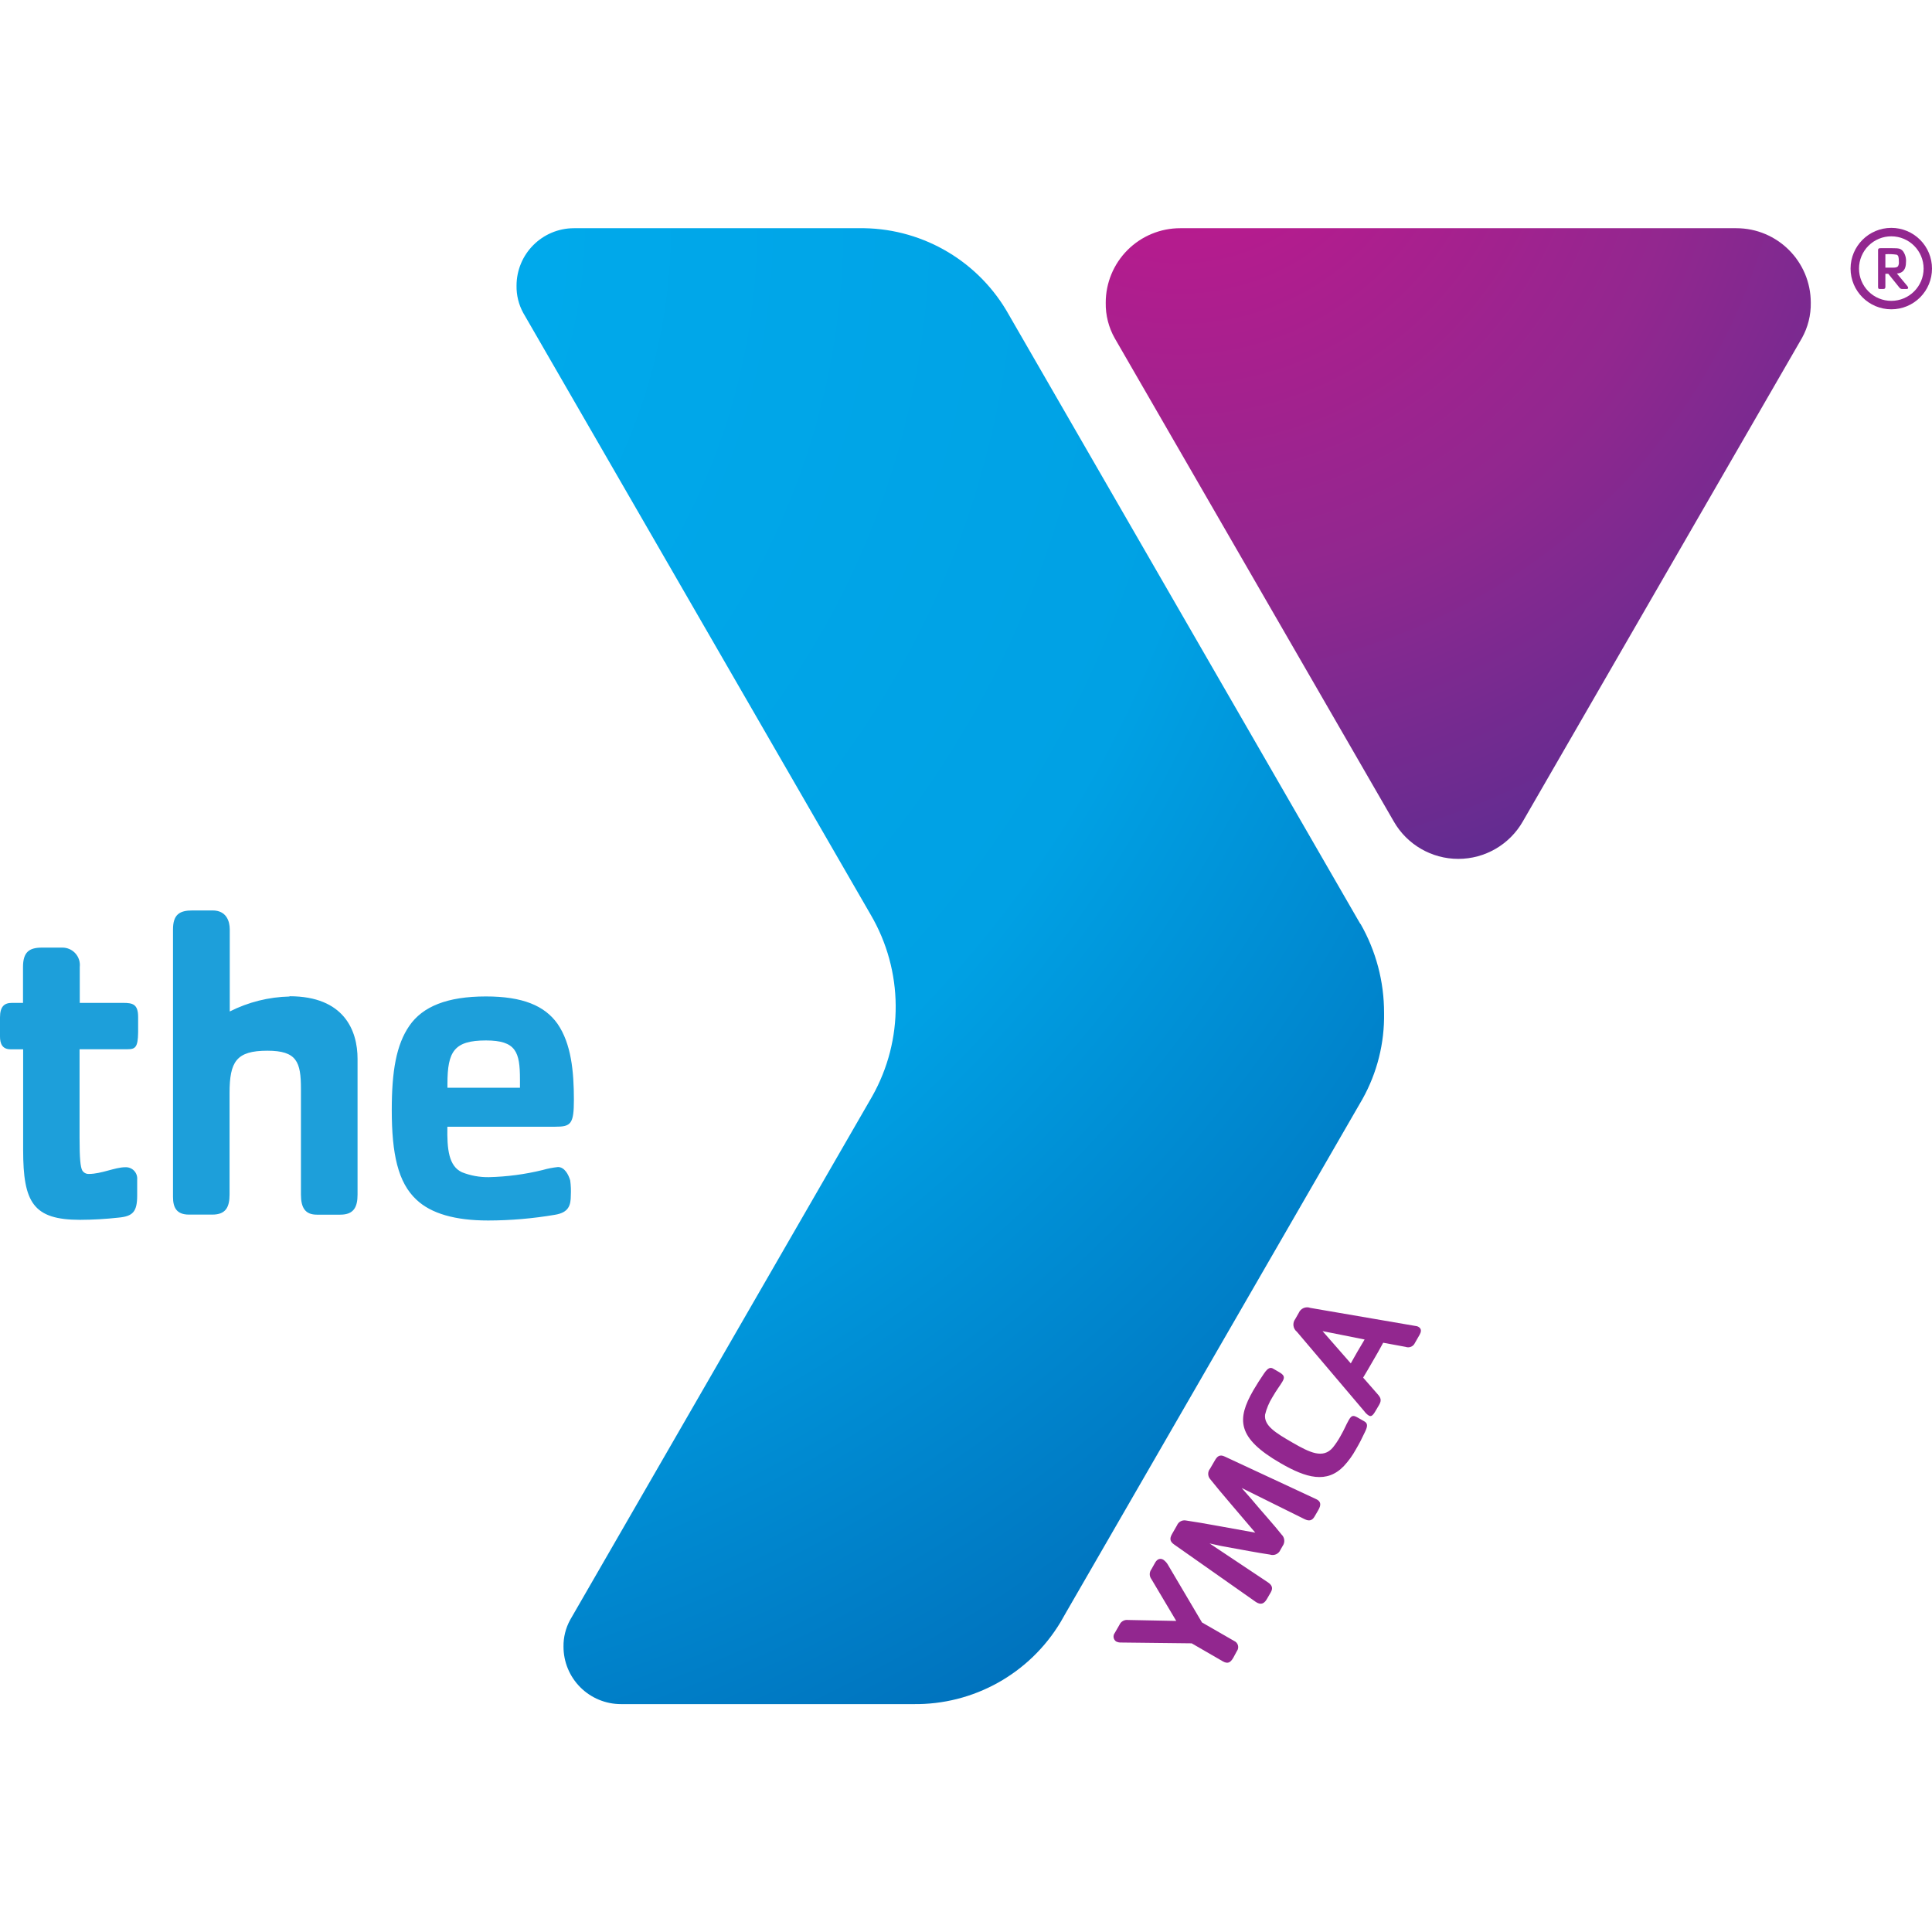
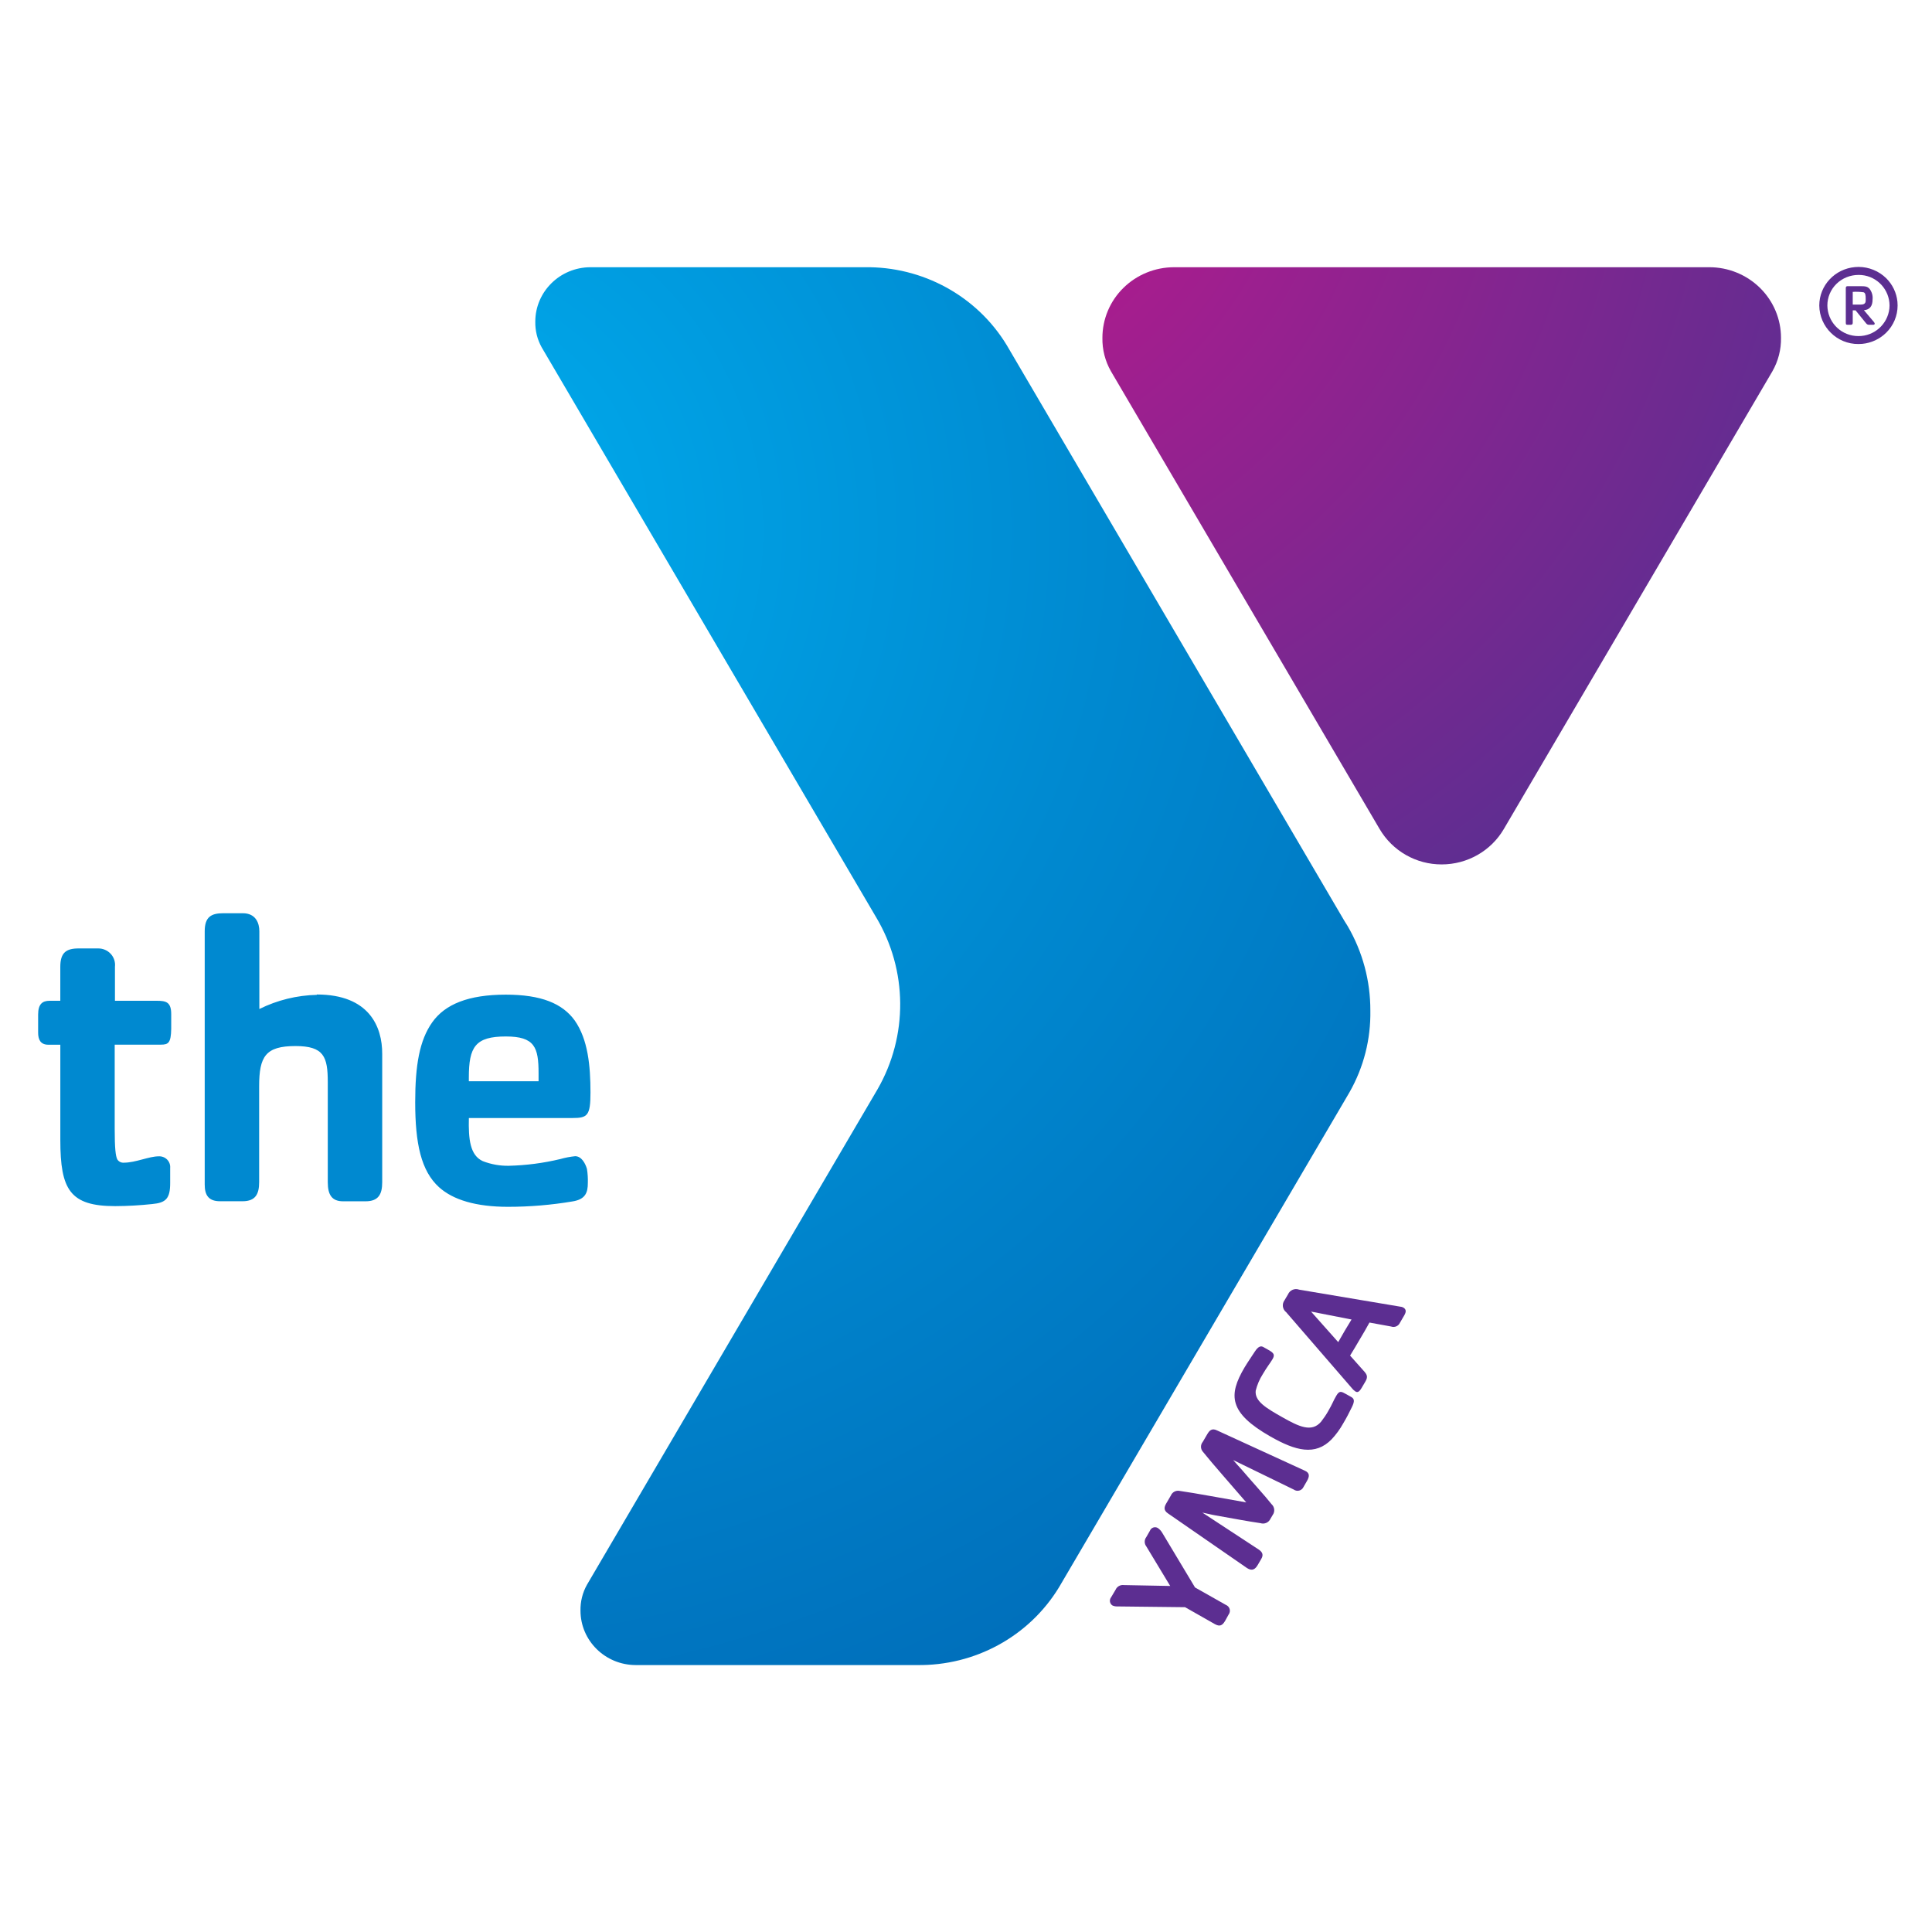
- <svg xmlns="http://www.w3.org/2000/svg" aria-labelledby="svg-icon-logo-title" version="1.1" id="svg113" viewBox="0 0 288 288">
-   <defs id="defs97">
-     <radialGradient id="blue-triangle" cx="732.01" cy="51.27" r="82.84" gradientTransform="matrix(1.6 0 0 1.6 -995.34 -106.13)" gradientUnits="userSpaceOnUse">
-       <stop offset="0" stop-color="#c6168d" id="stop9" />
-       <stop offset=".58" stop-color="#92278f" id="stop11" />
-       <stop offset="1" stop-color="#5c2d91" id="stop13" />
+ <svg xmlns="http://www.w3.org/2000/svg" class="favicon colorway-blue" viewBox="-1.5 -10.5 76 76" version="1.1">
+   <defs>
+     <radialGradient cx="-28.53%" cy="-30.828%" fx="-28.53%" fy="-30.828%" r="165.5%" gradientTransform="matrix(.88 0 0 1 -.034 0)" id="a">
+       <stop stop-color="#c6168d" offset="0%" />
+       <stop stop-color="#5c2e91" offset="100%" />
    </radialGradient>
-     <radialGradient id="blue-y" cx="632.41" cy="66.12" r="180" gradientTransform="matrix(1.6 0 0 1.6 -995.34 -106.13)" gradientUnits="userSpaceOnUse">
-       <stop offset="0" stop-color="#00aeef" id="stop16" />
-       <stop offset=".58" stop-color="#00a1e4" id="stop18" />
-       <stop offset="1" stop-color="#0061af" id="stop20" />
-     </radialGradient>
-     <radialGradient id="green-triangle" cx="639.71" cy="48.21" r="95.67" gradientTransform="matrix(1.6 0 0 1.6 -888.77 -106.13)" gradientUnits="userSpaceOnUse">
-       <stop offset="0" stop-color="#00aeef" id="stop23" />
-       <stop offset=".69" stop-color="#0095da" id="stop25" />
-       <stop offset="1" stop-color="#0066b3" id="stop27" />
-     </radialGradient>
-     <radialGradient id="green-y" cx="591.14" cy="92.06" r="210.18" gradientTransform="matrix(1.6 0 0 1.6 -888.77 -106.13)" gradientUnits="userSpaceOnUse">
-       <stop offset="0" stop-color="#27bdbe" id="stop30" />
-       <stop offset=".28" stop-color="#0fb2a5" id="stop32" />
-       <stop offset=".44" stop-color="#00ab95" id="stop34" />
-       <stop offset="1" stop-color="#006161" id="stop36" />
-     </radialGradient>
-     <radialGradient id="orange-triangle" cx="900.86" cy="48.21" r="95.66" gradientTransform="matrix(1.6 0 0 1.6 -1306.74 -106.13)" gradientUnits="userSpaceOnUse">
-       <stop offset="0" stop-color="#3ec2cf" id="stop39" />
-       <stop offset=".58" stop-color="#00ae9f" id="stop41" />
-       <stop offset="1" stop-color="#008c76" id="stop43" />
-     </radialGradient>
-     <radialGradient id="orange-y" cx="826.98" cy="66.12" r="196.9" gradientTransform="matrix(1.6 0 0 1.6 -1306.74 -106.13)" gradientUnits="userSpaceOnUse">
-       <stop offset="0" stop-color="#fcaf17" id="stop46" />
-       <stop offset=".22" stop-color="#fbac18" id="stop48" />
-       <stop offset=".41" stop-color="#faa119" id="stop50" />
-       <stop offset=".59" stop-color="#f78f1c" id="stop52" />
-       <stop offset=".75" stop-color="#f47920" id="stop54" />
-       <stop offset=".83" stop-color="#f07421" id="stop56" />
-       <stop offset=".93" stop-color="#e66525" id="stop58" />
-       <stop offset=".98" stop-color="#dd5928" id="stop60" />
-     </radialGradient>
-     <radialGradient id="purple-triangle" cx="770.63" cy="48.21" r="95.67" gradientTransform="matrix(1.6 0 0 1.6 -1098.3 -106.13)" gradientUnits="userSpaceOnUse">
-       <stop offset=".01" stop-color="#f15a22" id="stop63" />
-       <stop offset=".48" stop-color="#ed1c24" id="stop65" />
-       <stop offset="1" stop-color="#a92c31" id="stop67" />
-     </radialGradient>
-     <radialGradient id="purple-y" cx="696.75" cy="66.12" r="180" gradientTransform="matrix(1.6 0 0 1.6 -1098.3 -106.13)" gradientUnits="userSpaceOnUse">
-       <stop offset="0" stop-color="#c6168d" id="stop70" />
-       <stop offset=".58" stop-color="#92278f" id="stop72" />
-       <stop offset="1" stop-color="#5c2d91" id="stop74" />
-     </radialGradient>
-     <radialGradient id="red-triangle" cx="161.35" cy="-31.59" r="132.23" gradientUnits="userSpaceOnUse">
-       <stop offset="0" stop-color="#fdb913" id="stop77" />
-       <stop offset=".48" stop-color="#faa61a" id="stop79" />
-       <stop offset=".62" stop-color="#f9a11b" id="stop81" />
-       <stop offset=".79" stop-color="#f7921d" id="stop83" />
-       <stop offset=".97" stop-color="#f47a20" id="stop85" />
-       <stop offset=".97" stop-color="#f47920" id="stop87" />
-     </radialGradient>
-     <radialGradient id="red-y" cx="16.84" cy="-0.3" r="288.1" gradientUnits="userSpaceOnUse">
-       <stop offset=".01" stop-color="#f15a22" id="stop90" />
-       <stop offset=".5" stop-color="#ed1c24" id="stop92" />
-       <stop offset="1" stop-color="#a92c31" id="stop94" />
+     <radialGradient cx="-15.353%" cy="18.713%" fx="-15.353%" fy="18.713%" r="193.283%" gradientTransform="matrix(1 0 0 .59743 0 .075)" id="b">
+       <stop stop-color="#00aeef" offset="0%" />
+       <stop stop-color="#0089d0" offset="44%" />
+       <stop stop-color="#0060af" offset="100%" />
    </radialGradient>
  </defs>
-   <style id="style99">.trademark{fill:#92278f}</style>{% if icon_title %}{% endif %} {% if icon_description %}{% endif %}<g id="g203" transform="translate(0 33.968)">
-     <path d="M258.83.05h-82.89a11.1 11.1 0 0 0-11.11 11.11 10.38 10.38 0 0 0 1.33 5.27l41.61 72.06a11.08 11.08 0 0 0 19.23 0l41.61-72.06a10.47 10.47 0 0 0 1.32-5.27A11.1 11.1 0 0 0 258.83.05z" fill="url(#blue-triangle)" id="path101" style="fill:url(#blue-triangle)" />
-     <path class="trademark" d="M275.86 6.07A6.08 6.08 0 0 1 281.94 0 6.06 6.06 0 0 1 288 6.07a6.06 6.06 0 0 1-6.06 6.07 6.08 6.08 0 0 1-6.08-6.07zm1.26 0a4.81 4.81 0 0 0 4.82 4.81 4.82 4.82 0 0 0 4.81-4.81 4.82 4.82 0 0 0-4.81-4.81 4.81 4.81 0 0 0-4.82 4.81z" id="path103" />
-     <path class="trademark" d="M284.22 9.11h-.58a.53.53 0 0 1-.51-.22l-1.65-2.05h-.43v1.95c0 .24-.1.32-.32.32h-.4c-.27 0-.37 0-.37-.32V3.33c0-.29.18-.3.37-.3h1.76c1 0 1.2.05 1.56.41a2.43 2.43 0 0 1 .47 1.7c0 1-.42 1.6-1.35 1.67l1.56 1.87c.18.21.15.43-.11.43zM282.74 4a7.78 7.78 0 0 0-1.69-.07v2h1.16c.41 0 .61-.07.72-.21a1.06 1.06 0 0 0 .13-.66c0-.67-.06-.95-.32-1.06Z" id="path105" />
-     <path d="M129.78 102.36zm73 1.39-.46-.79-51.42-89.12-.9-1.56A25.17 25.17 0 0 0 128 .05H85.55A8.57 8.57 0 0 0 77 8.62a8.13 8.13 0 0 0 1 4.06l51.79 89.7a27.16 27.16 0 0 1 .21 27.11l-45 78a8.07 8.07 0 0 0-1 4 8.56 8.56 0 0 0 8.57 8.57h43.53a25.2 25.2 0 0 0 22-12.23l.89-1.56 43.3-75 .81-1.4a25.4 25.4 0 0 0 3.22-12.85 26.63 26.63 0 0 0-3.51-13.27z" fill="url(#blue-y)" id="path107" style="fill:url(#blue-y)" />
-     <path d="M83.18 140a13.3 13.3 0 0 0-2.31.45 37.41 37.41 0 0 1-8 1.06 10.46 10.46 0 0 1-4-.73c-2-.92-2.24-3.49-2.18-6.79h16.09c2.31 0 2.77-.39 2.77-4 0-4.22-.39-8.37-2.44-11.34-1.91-2.7-5.2-4.08-10.67-4.08-5.8 0-9.43 1.51-11.4 4.35-1.97 2.84-2.64 6.78-2.64 12.58 0 6.53.92 10.82 3.69 13.38 2.17 2.05 5.74 3.09 10.68 3.09a59.85 59.85 0 0 0 9.94-.85c2.05-.33 2.38-1.38 2.38-2.9A11.73 11.73 0 0 0 85 142c-.24-.84-.83-2-1.82-2zM66.7 127.58c0-4.81 1-6.45 5.74-6.45 4.48 0 5.07 1.71 5.07 5.79v1.26H66.7Zm-23.54-13a20.83 20.83 0 0 0-8.91 2.23v-12.23c0-1.25-.52-2.83-2.56-2.83h-3c-1.91 0-2.9.59-2.9 2.83v39.88c0 1.58.53 2.63 2.38 2.63h3.49c2 0 2.56-1.12 2.56-3V129c0-4.72 1-6.34 5.64-6.34 4.4 0 5 1.68 5 5.69v15.75c0 2 .66 3 2.37 3h3.5c2 0 2.57-1.12 2.57-3v-20.2c.01-4.29-2.04-9.36-10.14-9.36zM19 122.44h-7.14v13.25c0 3.09.13 4.28.4 4.81a1.09 1.09 0 0 0 1 .53c1.85 0 3.89-1 5.41-1a1.69 1.69 0 0 1 1.78 1.84v2.37c0 2.44-.66 3.1-2.77 3.3a53.79 53.79 0 0 1-5.73.33c-7 0-8.5-2.57-8.5-10.42v-15H1.58c-1.25 0-1.58-.86-1.58-1.91v-2.84c0-1.65.66-2.17 1.78-2.17h1.65v-5.34c0-2.24.92-2.9 2.83-2.9h3a2.6 2.6 0 0 1 2.63 2.9v5.34h6.46c1.45 0 2.24.2 2.24 2.11v2.3c-.03 2.23-.43 2.5-1.59 2.5z" fill="#1d9fda" id="path109" />
-     <path d="m174.13 199.34 5.05 8.55 4.78 2.75a1 1 0 0 1 .42 1.52l-.54 1c-.43.73-.83.95-1.6.5l-4.6-2.66-10.48-.12a1.54 1.54 0 0 1-.77-.15.88.88 0 0 1-.21-1.28l.69-1.2a1.23 1.23 0 0 1 1.29-.73l7.18.14-3.7-6.23a1.21 1.21 0 0 1 0-1.47l.56-1c.34-.58.8-.67 1.22-.42a2.35 2.35 0 0 1 .71.8zm22.38-8.19-.54.93c-.38.67-.85.72-1.5.41l-9.38-4.65c.39.46.95 1.08 1.38 1.57 1.67 2 3.5 4 4.57 5.37a1.3 1.3 0 0 1 .16 1.71l-.33.58a1.26 1.26 0 0 1-1.56.7c-1.71-.25-4.41-.76-7-1.23-.65-.11-1.44-.33-2-.43l8.7 5.8c.6.41.8.85.41 1.51l-.54.93c-.39.69-.86 1-1.65.5l-12.23-8.6c-.76-.53-.56-1.07-.25-1.61l.7-1.22a1.2 1.2 0 0 1 1.34-.73c2.53.36 6.94 1.22 10.33 1.81-2.21-2.63-5.16-6-6.74-8a1.2 1.2 0 0 1 0-1.53l.71-1.22c.31-.54.68-1 1.51-.58l13.59 6.33c.81.37.72.96.32 1.65zm6.96-11.65c-.48 1-.75 1.57-1.35 2.59a12.41 12.41 0 0 1-1.78 2.47c-2.54 2.66-5.6 1.81-9.44-.41-6.53-3.77-6.56-6.54-4.06-10.88.59-1 .95-1.55 1.57-2.47.62-.92 1-1 1.45-.7l.73.42c.8.46 1 .75.58 1.46-.42.71-.82 1.16-1.5 2.34a8.86 8.86 0 0 0-1.09 2.6c-.17 1.64 1.56 2.7 4.11 4.17 2.55 1.47 4.54 2.45 6 .72a11.76 11.76 0 0 0 1.1-1.64c.68-1.18.81-1.65 1.28-2.47.47-.82.75-.69 1.55-.22l.74.42c.49.28.58.65.11 1.6zm8.15-14.5-.7 1.22a1.1 1.1 0 0 1-1.38.59l-3.35-.62c-.53 1-.93 1.68-1.5 2.66-.57.98-1 1.75-1.49 2.54l2.1 2.4c.49.55.72.92.28 1.67l-.59 1c-.44.75-.7.75-1 .55a2.29 2.29 0 0 1-.59-.57l-10.08-11.89a1.36 1.36 0 0 1-.24-1.89l.52-.91a1.36 1.36 0 0 1 1.74-.75l15.66 2.69a1.24 1.24 0 0 1 .39.1c.61.32.44.83.23 1.21zm-14.47-.54 4.21 4.81c.3-.51.62-1.13 1-1.77.38-.64.69-1.15 1.06-1.79z" fill="#92278f" id="path111" />
+   <g stroke="none" stroke-width="1" fill="none" fill-rule="evenodd">
+     <g transform="translate(-150 -377)">
+       <g transform="translate(150 377)">
+         <path d="M21.126 34.982a3.35 3.35 0 0 0-.584.112 9.693 9.693 0 0 1-2.032.265 2.698 2.698 0 0 1-1.016-.182c-.508-.23-.569-.872-.55-1.697h4.083c.584 0 .701-.097.701-1 0-1.056-.099-2.09-.617-2.833-.485-.674-1.323-1.02-2.713-1.02-1.473 0-2.392.378-2.895 1.088-.503.71-.67 1.694-.67 3.143 0 1.632.233 2.704.937 3.343.553.5 1.458.772 2.712.772.851 0 1.701-.071 2.54-.212.508-.082.602-.345.602-.725a2.884 2.884 0 0 0-.035-.554c-.061-.21-.211-.5-.463-.5Zm-4.183-3.098c0-1.202.254-1.612 1.455-1.612 1.138 0 1.288.427 1.288 1.447v.315h-2.743v-.15Zm-5.981-3.249a5.358 5.358 0 0 0-2.26.557v-3.06c0-.313-.135-.708-.653-.708h-.762c-.483 0-.734.148-.734.708v9.964c0 .395.132.658.602.658h.886c.508 0 .653-.28.653-.75v-3.77c0-1.18.254-1.585 1.43-1.585 1.117 0 1.27.42 1.27 1.422v3.935c0 .5.165.75.602.75h.886c.508 0 .653-.28.653-.75V30.96c.005-1.072-.513-2.339-2.573-2.339v.015Zm-6.136 1.96H3.012v3.31c0 .772.036 1.07.102 1.202a.276.276 0 0 0 .254.13c.47 0 .988-.25 1.374-.25a.433.433 0 0 1 .333.128c.087.088.13.21.119.332v.592c0 .61-.168.775-.704.825-.484.052-.97.08-1.457.082-1.778 0-2.16-.642-2.16-2.601v-3.748h-.47c-.32 0-.403-.215-.403-.478v-.71c0-.411.168-.541.452-.541h.42v-1.335c0-.56.233-.724.72-.724h.762a.665.665 0 0 1 .502.213.643.643 0 0 1 .166.511v1.335h1.644c.368 0 .569.05.569.527v.575c-.01.557-.112.624-.41.624Z" fill="#0089d0" fill-rule="nonzero" />
+         <path d="M44.048 49.61c.074.051.134.119.178.197l1.283 2.139 1.214.687a.247.247 0 0 1 .107.38l-.138.25c-.11.182-.208.234-.404.125l-1.17-.665-2.66-.03a.43.43 0 0 1-.198-.038.22.22 0 0 1-.053-.32l.178-.3a.31.31 0 0 1 .325-.182l1.823.035-.94-1.556a.3.3 0 0 1 0-.368l.143-.25a.212.212 0 0 1 .13-.125.216.216 0 0 1 .182.02Zm2.332-3.839 3.449 1.582c.206.09.183.238.081.41l-.134.232a.257.257 0 0 1-.384.1l-2.382-1.16c.099.116.24.27.35.393.427.5.89 1 1.16 1.342.122.111.141.294.044.427l-.086.145a.322.322 0 0 1-.394.175c-.437-.062-1.123-.19-1.778-.307-.165-.028-.366-.083-.508-.108l2.212 1.45c.153.102.201.212.104.374l-.137.235c-.101.173-.22.25-.419.125l-3.111-2.151c-.193-.13-.145-.265-.066-.4l.178-.305a.306.306 0 0 1 .343-.182c.64.09 1.762.305 2.623.452-.561-.657-1.313-1.5-1.712-1.999a.296.296 0 0 1 0-.38l.18-.307c.08-.133.173-.25.387-.143Zm1.841-3.268.186.105c.203.115.254.187.147.365-.107.177-.208.29-.379.582a2.18 2.18 0 0 0-.279.652c-.043.41.396.675 1.046 1.042.65.368 1.154.612 1.524.18a3.39 3.39 0 0 0 .277-.41c.173-.295.203-.412.325-.617.122-.205.19-.172.396-.055l.186.105c.127.07.147.163.03.4-.124.25-.193.392-.345.647-.124.223-.275.43-.45.617-.645.665-1.424.453-2.4-.102-1.658-.942-1.666-1.637-1.03-2.719.151-.25.253-.387.4-.617.148-.23.254-.25.366-.175Zm1.384-2.271 3.985.67a.257.257 0 0 1 .1.027c.154.077.111.205.058.3l-.178.305a.278.278 0 0 1-.35.147l-.849-.155c-.134.25-.239.42-.383.665-.145.245-.254.437-.379.634l.534.6c.124.135.182.23.07.417l-.147.25c-.111.19-.18.188-.254.14a.62.62 0 0 1-.147-.142l-2.57-2.971a.339.339 0 0 1-.064-.472l.135-.228a.345.345 0 0 1 .44-.187Zm.468.862 1.069 1.202c.076-.13.16-.283.254-.443.094-.16.175-.287.27-.447l-1.593-.312Z" fill="#5c2e91" fill-rule="nonzero" />
+         <path d="M65.738.012H44.686c-.748 0-1.466.293-1.995.814a2.752 2.752 0 0 0-.825 1.963c-.009.46.107.915.336 1.316L52.77 22.111a2.825 2.825 0 0 0 2.443 1.393c1.01 0 1.941-.532 2.444-1.393L68.222 4.105a2.56 2.56 0 0 0 .338-1.316c0-.737-.296-1.443-.826-1.964a2.843 2.843 0 0 0-1.996-.813Z" fill="url(#a)" />
+         <path d="M51.386 25.727 38.326 3.458l-.229-.39C36.923 1.142 34.793-.023 32.51.012H21.728c-1.2.003-2.171.961-2.171 2.142-.007.354.08.704.254 1.014l13.153 22.414a6.687 6.687 0 0 1 .054 6.771l-11.43 19.49c-.173.31-.26.66-.253 1.015 0 1.182.974 2.141 2.176 2.141H34.57c2.283.036 4.413-1.129 5.587-3.056l.229-.39 10.997-18.74.203-.347c.558-.98.84-2.088.82-3.211a6.546 6.546 0 0 0-.896-3.33l-.124-.198Z" fill="url(#b)" />
+         <path d="M71.608 0c.408 0 .8.16 1.09.444.252.25.407.576.442.923l.007.15c0 .402-.161.788-.45 1.072a1.55 1.55 0 0 1-.937.437l-.152.007a1.53 1.53 0 0 1-1.542-1.516c0-.791.616-1.441 1.402-1.51l.14-.007Zm0 .315c-.325 0-.636.126-.866.351-.23.225-.358.532-.358.85a1.215 1.215 0 0 0 1.099 1.199l.125.006a1.22 1.22 0 0 0 1.215-1.081l.007-.123A1.21 1.21 0 0 0 71.733.32l-.125-.006Zm.038.442c.254 0 .307.013.396.103a.588.588 0 0 1 .12.424c0 .25-.105.4-.34.418l.395.467c.046.052.039.107-.03.107h-.147a.138.138 0 0 1-.13-.055l-.416-.512h-.112v.487c0 .06-.026.08-.079.08H71.2c-.069 0-.091 0-.091-.08V.832c0-.058.027-.071.063-.074h.475Zm-.264.225v.5h.294c.105 0 .155-.018.183-.053.028-.035.033-.052.033-.165 0-.167-.015-.237-.078-.265a2.04 2.04 0 0 0-.432-.017Z" fill="#5c2e91" fill-rule="nonzero" />
+       </g>
+     </g>
  </g>
</svg>
